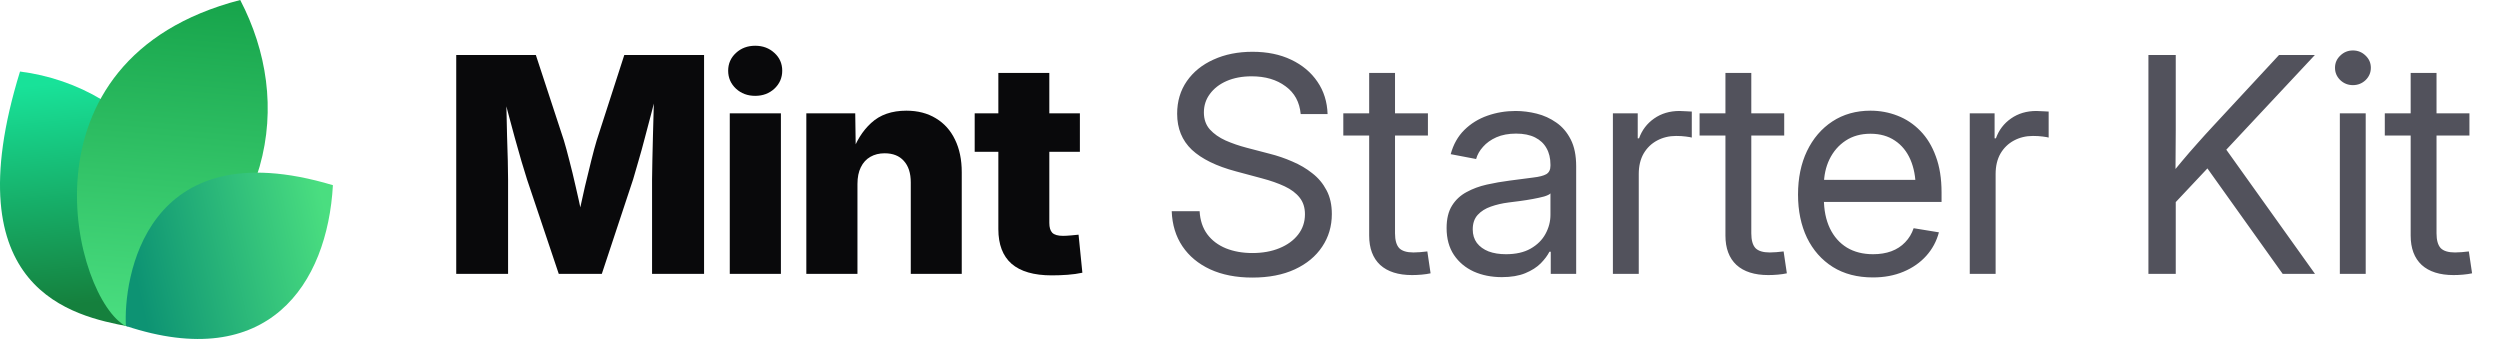
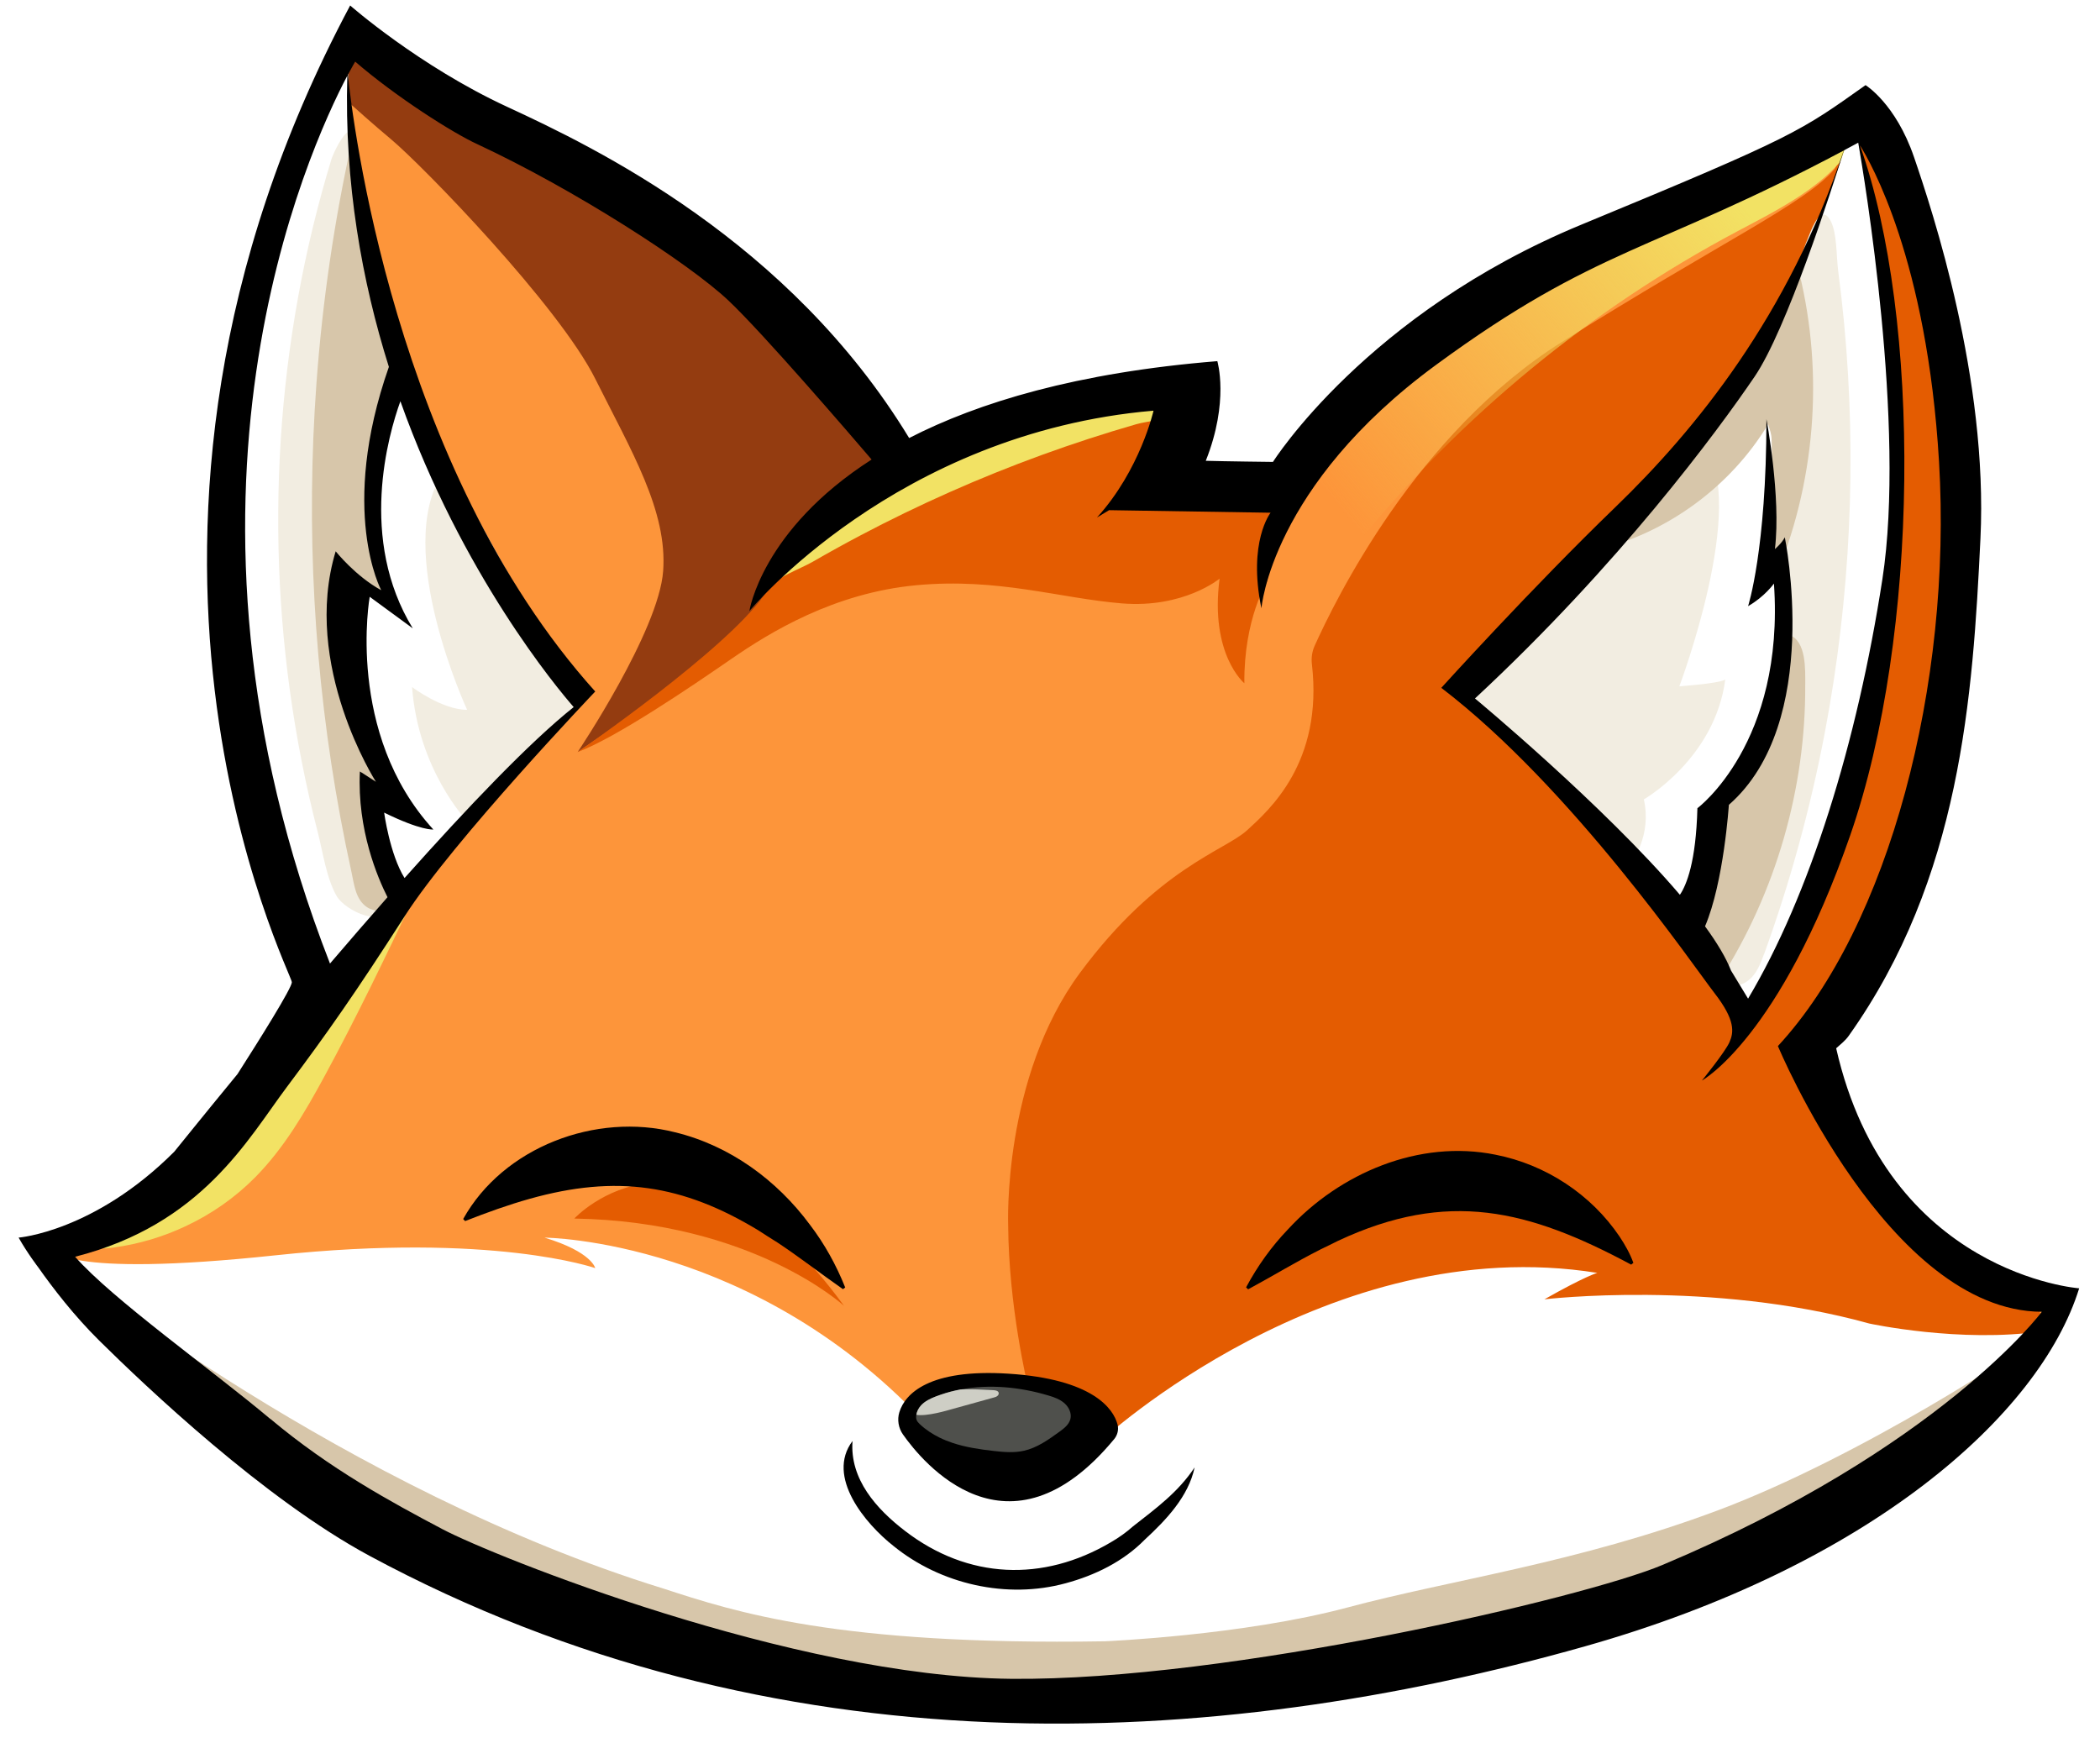
- <svg xmlns="http://www.w3.org/2000/svg" width="177" height="24" viewBox="0 0 177 24" fill="none">
-   <path d="M9.061 23.108C5.268 22.377 -3.391 20.627 1.417 5.064C9.634 6.099 16.973 14.064 9.061 23.108Z" fill="url(#paint0_linear_17557_2020)" />
-   <path d="M8.919 23.094C5.276 21.222 0.784 4.209 17.007 0C20.757 7.193 19.621 16.545 8.919 23.094Z" fill="url(#paint1_linear_17557_2020)" />
-   <path d="M8.914 23.079C8.735 19.882 10.159 9.085 23.57 13.111C23.181 20.123 18.984 26.418 8.914 23.079Z" fill="url(#paint2_linear_17557_2020)" />
-   <path d="M32.301 19.392V3.894H37.938L39.925 9.948C40.036 10.315 40.164 10.787 40.31 11.362C40.462 11.938 40.611 12.552 40.757 13.204C40.91 13.855 41.048 14.483 41.173 15.086C41.305 15.682 41.412 16.192 41.495 16.615H40.695C40.771 16.192 40.871 15.682 40.996 15.086C41.128 14.49 41.267 13.866 41.412 13.214C41.565 12.562 41.714 11.948 41.86 11.373C42.005 10.79 42.133 10.315 42.244 9.948L44.2 3.894H49.848V19.392H46.166V12.704C46.166 12.357 46.173 11.917 46.187 11.383C46.2 10.849 46.214 10.27 46.228 9.646C46.249 9.022 46.266 8.391 46.28 7.753C46.301 7.115 46.311 6.519 46.311 5.964H46.623C46.485 6.561 46.332 7.181 46.166 7.826C45.999 8.471 45.833 9.102 45.666 9.719C45.507 10.336 45.351 10.901 45.198 11.414C45.053 11.928 44.928 12.357 44.824 12.704L42.608 19.392H39.561L37.314 12.704C37.203 12.357 37.072 11.928 36.919 11.414C36.773 10.901 36.614 10.34 36.441 9.729C36.274 9.112 36.104 8.481 35.931 7.836C35.764 7.192 35.608 6.567 35.463 5.964H35.827C35.834 6.512 35.844 7.105 35.858 7.743C35.872 8.374 35.886 9.005 35.9 9.636C35.92 10.26 35.938 10.839 35.952 11.373C35.965 11.907 35.972 12.351 35.972 12.704V19.392H32.301ZM51.668 19.392V8.024H55.288V19.392H51.668ZM53.468 6.786C52.927 6.786 52.473 6.616 52.105 6.276C51.738 5.93 51.554 5.507 51.554 5.007C51.554 4.508 51.738 4.088 52.105 3.749C52.473 3.409 52.927 3.239 53.468 3.239C54.009 3.239 54.463 3.409 54.83 3.749C55.198 4.082 55.382 4.501 55.382 5.007C55.382 5.507 55.198 5.93 54.83 6.276C54.463 6.616 54.009 6.786 53.468 6.786ZM60.708 13.027V19.392H57.088V8.024H60.551L60.593 10.967H60.281C60.593 10.024 61.061 9.268 61.685 8.7C62.309 8.124 63.138 7.836 64.171 7.836C64.975 7.836 65.672 8.017 66.262 8.377C66.851 8.731 67.302 9.234 67.614 9.885C67.933 10.537 68.092 11.307 68.092 12.194V19.392H64.483V12.912C64.483 12.26 64.32 11.754 63.994 11.394C63.675 11.033 63.221 10.853 62.632 10.853C62.25 10.853 61.914 10.936 61.623 11.102C61.332 11.269 61.106 11.515 60.947 11.841C60.787 12.16 60.708 12.555 60.708 13.027ZM76.456 8.024V10.749H69.008V8.024H76.456ZM70.683 5.163H74.292V15.783C74.292 16.102 74.361 16.334 74.5 16.48C74.646 16.625 74.899 16.698 75.259 16.698C75.405 16.698 75.596 16.688 75.831 16.667C76.074 16.646 76.251 16.629 76.362 16.615L76.632 19.309C76.313 19.378 75.963 19.427 75.582 19.455C75.207 19.482 74.836 19.496 74.469 19.496C73.2 19.496 72.25 19.222 71.619 18.674C70.995 18.127 70.683 17.308 70.683 16.22V5.163Z" fill="#09090B" />
-   <path d="M88.667 19.652C87.523 19.652 86.528 19.458 85.682 19.07C84.843 18.681 84.188 18.137 83.716 17.437C83.245 16.736 82.992 15.908 82.957 14.951H84.933C84.968 15.596 85.148 16.14 85.474 16.584C85.8 17.021 86.24 17.354 86.795 17.582C87.35 17.804 87.974 17.915 88.667 17.915C89.388 17.915 90.026 17.801 90.581 17.572C91.143 17.343 91.583 17.024 91.902 16.615C92.228 16.199 92.391 15.717 92.391 15.169C92.391 14.698 92.266 14.306 92.017 13.994C91.767 13.675 91.413 13.408 90.956 13.193C90.498 12.978 89.954 12.787 89.323 12.621L87.502 12.132C86.123 11.765 85.082 11.255 84.382 10.603C83.689 9.944 83.342 9.095 83.342 8.055C83.342 7.174 83.571 6.404 84.028 5.746C84.486 5.087 85.117 4.577 85.921 4.217C86.726 3.849 87.645 3.666 88.678 3.666C89.718 3.666 90.63 3.853 91.413 4.227C92.204 4.602 92.824 5.122 93.275 5.787C93.726 6.446 93.965 7.209 93.993 8.076H92.089C92.013 7.23 91.656 6.574 91.018 6.11C90.387 5.638 89.586 5.403 88.615 5.403C87.95 5.403 87.36 5.513 86.847 5.735C86.341 5.957 85.946 6.262 85.661 6.651C85.377 7.032 85.235 7.469 85.235 7.961C85.235 8.447 85.377 8.849 85.661 9.168C85.946 9.48 86.317 9.74 86.774 9.948C87.232 10.149 87.724 10.319 88.251 10.457L89.884 10.884C90.439 11.023 90.977 11.206 91.496 11.435C92.023 11.657 92.495 11.934 92.911 12.267C93.334 12.593 93.67 12.995 93.92 13.474C94.17 13.945 94.294 14.504 94.294 15.149C94.294 16.015 94.066 16.788 93.608 17.468C93.157 18.148 92.512 18.681 91.673 19.07C90.834 19.458 89.832 19.652 88.667 19.652ZM101.097 8.024V9.594H95.106V8.024H101.097ZM96.937 5.163H98.767V16.521C98.767 17 98.865 17.347 99.059 17.562C99.26 17.77 99.6 17.874 100.078 17.874C100.21 17.874 100.366 17.867 100.546 17.853C100.733 17.832 100.903 17.815 101.056 17.801L101.285 19.351C101.097 19.392 100.886 19.423 100.65 19.444C100.414 19.465 100.189 19.475 99.974 19.475C98.996 19.475 98.244 19.236 97.717 18.758C97.197 18.272 96.937 17.579 96.937 16.677V5.163ZM106.33 19.621C105.595 19.621 104.932 19.489 104.343 19.226C103.754 18.955 103.285 18.564 102.939 18.05C102.592 17.53 102.419 16.896 102.419 16.147C102.419 15.495 102.547 14.965 102.804 14.556C103.06 14.146 103.403 13.828 103.833 13.599C104.263 13.363 104.742 13.186 105.269 13.068C105.796 12.95 106.333 12.857 106.881 12.787C107.574 12.69 108.132 12.617 108.555 12.569C108.978 12.52 109.287 12.441 109.481 12.33C109.675 12.212 109.772 12.014 109.772 11.737V11.654C109.772 11.203 109.679 10.815 109.492 10.489C109.311 10.163 109.041 9.91 108.68 9.729C108.32 9.549 107.872 9.459 107.338 9.459C106.805 9.459 106.34 9.546 105.945 9.719C105.556 9.892 105.241 10.118 104.998 10.395C104.755 10.665 104.593 10.953 104.509 11.258L102.71 10.915C102.897 10.222 103.22 9.65 103.677 9.199C104.135 8.748 104.679 8.412 105.31 8.19C105.941 7.968 106.607 7.857 107.307 7.857C107.8 7.857 108.295 7.92 108.795 8.044C109.301 8.169 109.765 8.381 110.188 8.679C110.611 8.97 110.951 9.369 111.208 9.875C111.464 10.374 111.593 11.005 111.593 11.768V19.392H109.793V17.822H109.7C109.568 18.085 109.363 18.359 109.086 18.643C108.809 18.921 108.444 19.153 107.994 19.34C107.543 19.527 106.988 19.621 106.33 19.621ZM106.621 17.998C107.321 17.998 107.904 17.867 108.368 17.603C108.84 17.333 109.19 16.986 109.419 16.563C109.654 16.133 109.772 15.682 109.772 15.211V13.692C109.703 13.769 109.554 13.841 109.325 13.911C109.096 13.973 108.829 14.032 108.524 14.088C108.226 14.143 107.921 14.192 107.609 14.233C107.304 14.275 107.033 14.309 106.798 14.337C106.354 14.393 105.938 14.49 105.549 14.628C105.168 14.76 104.86 14.954 104.624 15.211C104.388 15.467 104.27 15.811 104.27 16.241C104.27 16.615 104.367 16.934 104.561 17.198C104.762 17.461 105.04 17.662 105.393 17.801C105.747 17.933 106.156 17.998 106.621 17.998ZM114.193 19.392V8.024H115.951V9.792H116.045C116.253 9.209 116.61 8.741 117.116 8.388C117.622 8.034 118.219 7.857 118.905 7.857C119.058 7.857 119.217 7.864 119.384 7.878C119.55 7.885 119.682 7.892 119.779 7.899V9.74C119.716 9.719 119.578 9.695 119.363 9.667C119.155 9.639 118.922 9.625 118.666 9.625C118.174 9.625 117.726 9.733 117.324 9.948C116.922 10.163 116.603 10.471 116.367 10.874C116.138 11.276 116.024 11.758 116.024 12.319V19.392H114.193ZM126.322 8.024V9.594H120.33V8.024H126.322ZM122.161 5.163H123.992V16.521C123.992 17 124.089 17.347 124.283 17.562C124.484 17.77 124.824 17.874 125.302 17.874C125.434 17.874 125.59 17.867 125.77 17.853C125.958 17.832 126.127 17.815 126.28 17.801L126.509 19.351C126.322 19.392 126.11 19.423 125.874 19.444C125.639 19.465 125.413 19.475 125.198 19.475C124.221 19.475 123.468 19.236 122.941 18.758C122.421 18.272 122.161 17.579 122.161 16.677V5.163ZM132.604 19.642C131.502 19.642 130.555 19.396 129.765 18.903C128.974 18.404 128.364 17.714 127.934 16.834C127.511 15.946 127.3 14.927 127.3 13.775C127.3 12.611 127.511 11.584 127.934 10.697C128.364 9.802 128.964 9.102 129.734 8.596C130.51 8.089 131.408 7.836 132.428 7.836C133.1 7.836 133.738 7.954 134.341 8.19C134.952 8.426 135.489 8.783 135.954 9.261C136.425 9.74 136.793 10.343 137.056 11.071C137.327 11.792 137.462 12.645 137.462 13.63V14.296H128.433V12.735H136.463L135.631 13.297C135.631 12.541 135.506 11.876 135.257 11.3C135.007 10.725 134.643 10.277 134.165 9.958C133.686 9.632 133.107 9.469 132.428 9.469C131.748 9.469 131.162 9.632 130.67 9.958C130.177 10.284 129.796 10.725 129.526 11.279C129.262 11.827 129.13 12.441 129.13 13.12V14.046C129.13 14.864 129.273 15.572 129.557 16.168C129.841 16.757 130.243 17.211 130.763 17.53C131.283 17.842 131.901 17.998 132.615 17.998C133.093 17.998 133.523 17.929 133.905 17.79C134.293 17.645 134.619 17.433 134.882 17.156C135.153 16.879 135.354 16.546 135.486 16.157L137.275 16.449C137.108 17.08 136.81 17.634 136.38 18.113C135.95 18.591 135.413 18.966 134.768 19.236C134.123 19.507 133.402 19.642 132.604 19.642ZM139.459 19.392V8.024H141.217V9.792H141.311C141.519 9.209 141.876 8.741 142.382 8.388C142.888 8.034 143.485 7.857 144.171 7.857C144.324 7.857 144.483 7.864 144.649 7.878C144.816 7.885 144.948 7.892 145.045 7.899V9.74C144.982 9.719 144.844 9.695 144.629 9.667C144.421 9.639 144.188 9.625 143.932 9.625C143.439 9.625 142.992 9.733 142.59 9.948C142.188 10.163 141.869 10.471 141.633 10.874C141.404 11.276 141.29 11.758 141.29 12.319V19.392H139.459ZM153.429 14.961V12.715C153.783 12.257 154.136 11.82 154.49 11.404C154.844 10.981 155.204 10.565 155.572 10.156C155.939 9.74 156.314 9.327 156.695 8.918L161.355 3.894H163.893L157.277 10.967H157.184L153.429 14.961ZM152.108 19.392V3.894H154.043V9.241L154.022 12.559L154.043 13.505V19.392H152.108ZM161.615 19.392L155.967 11.477L157.173 9.969L163.903 19.392H161.615ZM165.661 19.392V8.024H167.492V19.392H165.661ZM166.587 6.027C166.24 6.027 165.942 5.909 165.692 5.673C165.443 5.43 165.318 5.139 165.318 4.799C165.318 4.459 165.443 4.172 165.692 3.936C165.942 3.693 166.24 3.572 166.587 3.572C166.934 3.572 167.232 3.693 167.482 3.936C167.731 4.172 167.856 4.459 167.856 4.799C167.856 5.139 167.731 5.43 167.482 5.673C167.232 5.909 166.934 6.027 166.587 6.027ZM174.836 8.024V9.594H168.844V8.024H174.836ZM170.675 5.163H172.506V16.521C172.506 17 172.603 17.347 172.797 17.562C172.998 17.77 173.338 17.874 173.816 17.874C173.948 17.874 174.104 17.867 174.284 17.853C174.472 17.832 174.641 17.815 174.794 17.801L175.023 19.351C174.836 19.392 174.624 19.423 174.388 19.444C174.153 19.465 173.927 19.475 173.712 19.475C172.735 19.475 171.982 19.236 171.455 18.758C170.935 18.272 170.675 17.579 170.675 16.677V5.163Z" fill="#52525C" />
+ <svg xmlns="http://www.w3.org/2000/svg" viewBox="140.755 -276.202 567.349 470.779" style="max-height: 500px" width="567.349" height="470.779">
  <defs>
-     <linearGradient id="paint0_linear_17557_2020" x1="3.776" y1="5.916" x2="5.232" y2="21.559" gradientUnits="userSpaceOnUse">
-       <stop stop-color="#18E299" />
-       <stop offset="1" stop-color="#15803D" />
-     </linearGradient>
-     <linearGradient id="paint1_linear_17557_2020" x1="12.171" y1="-0.718" x2="10.19" y2="22.983" gradientUnits="userSpaceOnUse">
-       <stop stop-color="#16A34A" />
-       <stop offset="1" stop-color="#4ADE80" />
-     </linearGradient>
-     <linearGradient id="paint2_linear_17557_2020" x1="23.133" y1="15.353" x2="9.338" y2="18.52" gradientUnits="userSpaceOnUse">
-       <stop stop-color="#4ADE80" />
-       <stop offset="1" stop-color="#0D9373" />
+     <linearGradient id="Gradiente_sem_nome_9" data-name="Gradiente sem nome 9" x1="604.58" y1="298.81" x2="721.19" y2="201.23" gradientUnits="userSpaceOnUse">
+       <stop offset="0.1" stop-color="#f2e264" stop-opacity="0" />
+       <stop offset="1" stop-color="#f2e264" />
    </linearGradient>
  </defs>
+   <g transform="matrix(1, 0, 0, 1, -114.7739, -428.9913)">
+     <path style="fill: rgb(253, 149, 58); stroke-width: 0px;" class="cls-3" d="m809.92,514.53s-9.23,19.04-41.21,20.82c-31.98,1.78-76,6.03-92.66,5.69-16.66-.34-73.12,6.74-76.12,8.85-3.01,2.11-33.95,7.32-45.25,10.96-11.3,3.64-36.42,11.79-54.8,8.61-18.38-3.18-38.61-2.14-52.89-8.61s-54.5-24.32-66.52-27.3c-12.02-2.97-43.47-7.04-57.23-9.85s-44.92-18.12-44.92-18.12l-9.46-15.64,27.9-14.4s33.32-36.59,34.51-38.38,35.83-43.92,35.83-43.92l15.71-21.13,29.04-28.2.24-4.33s-8.33-10.31-10.91-14.28c-2.58-3.97-19.44-24.99-23.2-36.29-3.77-11.3-11.63-34.47-13.29-38.79-1.66-4.32-11.35-29.02-11.85-35.29s-1.56-12.16-1.92-15.88c-.36-3.72-1.45-29.18-1.45-29.18l3.22-6.85,18.44,9.52,69.76,44.18,49.98,52.8,8.63,9.37s30.34-14.28,41.8-16.66,13.09-2.68,13.09-2.68c0,0,4.16-.3,13.09-1.04,8.92-.74,8.03,16.21,4.76,22.16-3.27,5.95,17.85,5.5,17.85,5.5l13.98-6.4s33.02-35.55,52.21-44.33,63.51-31.68,70.21-34.21c6.69-2.53,24.69-12.89,26.18-13.59s4.31-10.07,11.3,2.43c6.99,12.49,13.24,35.25,13.39,35.7s9.37,76.01,9.37,76.01c0,0-3.12,24.44-6.4,39.67s-12.94,54.94-16.06,62.67c-3.12,7.73-6.54,15.69-11.6,22.87-5.06,7.18-9.37,13.13-4.76,26.22,4.61,13.09,21.47,32.72,28.66,38.23,7.19,5.5,16.86,8.63,22.81,11.01,5.95,2.38,12.72,1.61,12.72,1.61l-2.16,10.44Z" />
+     <path style="fill: rgb(228, 92, 1); stroke-width: 0px;" class="cls-1" d="M 534.34 531.47 C 534.13 531 533.98 530.51 533.85 530.01 C 532.82 525.84 528.07 505.52 527.9 483.79 C 527.9 483.79 526.32 443.93 547.34 415.57 C 568.36 387.21 586.41 382.65 592.46 377.09 C 598.33 371.7 613.06 358.85 609.96 332.21 C 609.76 330.51 610.01 328.78 610.72 327.22 C 616.1 315.32 638.04 269.97 677.45 245.21 C 720.68 218.04 743.29 207.73 751.23 198.41 C 751.48 198.12 754.09 191.77 754.32 191.49 C 758.65 186.25 764.57 193.17 767.61 199.26 C 772.86 209.79 778.91 223.73 779.89 233.71 C 781.67 251.86 791.49 302.03 783.46 336.29 C 775.82 368.89 761.17 411.41 746.44 433.91 C 745.02 436.08 744.54 438.73 745.15 441.25 C 748.91 456.91 758.11 488.03 798.93 500.5 C 799.56 500.69 800.18 500.93 800.76 501.25 C 800.98 501.37 801.26 501.51 801.6 501.66 C 806.98 504.07 808.72 510.86 805.3 515.66 C 795.34 529.62 768.683 546.189 752.813 557.149 C 752.063 557.669 754.253 560.442 753.383 560.712 C 734.883 566.542 637.95 596.36 614.78 599.83 C 591.2 603.37 545.22 556.47 534.35 531.5 L 534.34 531.47 Z" />
+     <path style="fill: rgb(228, 92, 1); stroke-width: 0px;" class="cls-1" d="m483.57,505.6s-24.69-22.81-72.88-23.6c0,0,30.94-33.72,72.88,23.6Z" />
+     <path style="fill: rgb(148, 60, 16); stroke-width: 0px;" class="cls-16" d="m341.08,172.49s11.01,10.34,19.93,17.78c8.92,7.44,45.52,45.22,55.33,64.85,9.82,19.63,19.54,35.7,18.35,51.96s-23.1,48.89-23.1,48.89l94.11-64.59-18.44-29.32-54.54-51.76-69.22-37.81-14.22-9.2-8.19,9.2" />
+     <path style="fill: rgb(228, 92, 1); stroke-width: 0px;" class="cls-1" d="m597.81,310.05s-6.25,9.92-6.1,27.33c0,0-9.37-7.73-6.69-28.26,0,0-9.67,8.03-26.33,6.69-16.66-1.34-33.47-6.99-55.63-4.91-22.16,2.08-39.42,12.64-49.98,19.93-10.56,7.29-31.09,21.27-41.5,25.14,0,0,40-27.46,50.49-42.54,10.49-15.07,37.46-49.19,96.17-55.14l22.21-.1-11.7,25.68,34.71-.4-5.65,26.57" />
+     <path style="fill: rgb(242, 226, 100); stroke-width: 0px;" class="cls-11" d="m324.43,470.9c7.75-7.83,13.4-17.46,18.66-27.14,8.77-16.13,16.69-32.71,24.61-49.27-20.31,16.62-32.41,41.09-49.86,60.69-9.45,10.61-20.5,19.78-32.65,27.13-2.05,1.24-5.81,2.27-5.26,5.24.59,3.17,4.09,2.58,6.38,2.27,6.75-.93,13.36-2.9,19.52-5.82,6.89-3.25,13.23-7.68,18.59-13.09Z" />
+     <path style="fill: rgb(242, 226, 100); stroke-width: 0px;" class="cls-11" d="m462.39,312.23c9.88-16.88,25.42-30.03,42.83-38.95,17.41-8.92,36.66-13.8,56.03-16.46,3.35-.46,6.91-.83,10.01.53,2.82,1.23,5.57,4.41,2.75,6.74-2.49,2.05-8.47,2.43-11.55,3.32-8.59,2.48-17.1,5.25-25.51,8.31-16.81,6.12-33.2,13.4-49.02,21.75-4.35,2.3-8.66,4.68-12.92,7.14-3,1.73-10.91,4.68-12.64,7.62Z" />
+     <path style="fill: url(&quot;#Gradiente_sem_nome_9&quot;); stroke-width: 0px;" class="cls-12" d="m597.87,308.22c3.14,3.76,9.14,3.89,13.51,1.68,4.37-2.22,7.52-6.21,10.61-10.01,28.19-34.68,63.4-63.64,102.88-84.59,12.92-6.86,27.3-13.88,33.32-27.21-27.86,9.81-55.88,19.69-81.67,34.1-14.91,8.33-28.98,18.16-41.96,29.26-11.36,9.71-26.04,21.51-32.89,35.04-3.03,5.98-8.97,15.51-3.79,21.72Z" />
+     <path style="fill: rgb(255, 255, 255); stroke-width: 0px;" class="cls-7" d="m269.74,490.26s1.73,7.91,60.33,1.66c58.61-6.25,86.27,3.47,86.27,3.47,0,0-.89-4.36-13.68-8.23,0,0,57.42.3,104.12,51.47l46.11,3.47s61.58-57.02,134.17-45.42c0,0-3.27.89-14.28,7.14,0,0,44.92-5.35,87.76,6.54,0,0,24.69,5.35,46.71,2.08,0,0-3.67,13.98-11.21,21.12-7.54,7.14-37.33,27.96-50.59,34.21-13.27,6.25-68,19.83-87.84,24.54-19.83,4.71-65.84,11.45-76.95,13.44-11.11,1.98-42.94,7.24-70.01,3.97-27.07-3.27-91.33-16.36-121.67-27.67-30.34-11.3-78.54-51.17-95.49-65.74-16.96-14.58-23.74-26.05-23.74-26.05Z" />
+     <path style="fill: rgb(255, 255, 255); stroke-width: 0px;" class="cls-7" d="m412.87,339.6s-58.35-83.06-62.47-146.17l-1.13-28.36s-17.41,35-20.39,48.69c-2.97,13.68-9.82,62.47-9.82,77.35s-2.97,40.85,0,53.45c2.97,12.59,16.36,60.11,19.39,69.12,3.03,9.01,12.15,0,12.15,0l30.64-37.93,28.86-30.34,2.33-3.07.45-2.73Z" />
+     <path style="fill: rgb(255, 255, 255); stroke-width: 0px;" class="cls-7" d="m649.77,340.79s24.99,22.41,27.77,25.68,19.73,23.1,23.2,27.37c3.47,4.26,14.68,16.66,15.37,17.45.69.79,10.71,15.07,11.3,15.57s2.58.3,6.64-7.73c4.07-8.03,11.8-24.89,12.4-26.48.59-1.59,12-30.64,12.49-34.51.5-3.87,3.87-22.11,4.36-24.79s3.17-21.02,3.57-26.18c.4-5.16,1.19-12.1,1.49-18.05.3-5.95.59-12.49,0-16.56-.59-4.07-.99-15.67-1.09-20.13-.1-4.46-1.19-14.78-1.59-16.86-.4-2.08-1.49-12.99-1.88-14.97-.4-1.98-4.17-21.62-4.26-22.71-.09-1.09-2.97-10.21-2.97-10.21l-2.48,4.96-7.93,22.31s-10.11,24-12.1,27.47c-1.98,3.47-4.86,8.83-8.13,12.99-3.27,4.16-24.59,28.46-27.17,31.63-2.58,3.17-12.89,14.68-15.77,17.06-2.88,2.38-33.22,36.69-33.22,36.69Z" />
+     <path style="fill: rgb(242, 237, 225); stroke-width: 0px;" class="cls-8" d="m715.91,273.38l-66.14,65.23,6.64,7.34,40.06,39.47s5.35-6.94,3.17-16.66c0,0,19.24-11.01,22.01-32.48,0,0,.34.94-12.42,1.93,0,0,18.76-49.74,6.66-64.83" />
+     <path style="fill: rgb(215, 198, 170); stroke-width: 0px;" class="cls-14" d="m806.35,518.89s-34.32,41.65-66.54,53.15c-32.22,11.5-76.45,17.2-92.22,22.28-15.77,5.08-35.53,3.5-47.66,7.46-12.13,3.97-35.65,5.95-42.34,7.14-6.68,1.19-59.33-1.59-59.38-1.59s-1.25-.4-1.25-.4l-51.17-8.53-59.5-21.22-62.5-32.92-50.15-48.89s75.36,60.15,161.04,86.57c19.44,6.35,47.2,15.46,119.39,14.27,0,0,37.29-1.58,65.45-9.12,28.16-7.54,62.17-12.05,100.1-26.25,37.93-14.21,84.07-43.98,90.29-49.9,6.22-5.93-3.57,7.93-3.57,7.93Z" />
+     <path style="fill: rgb(242, 237, 225); stroke-width: 0px;" class="cls-8" d="m344.96,196.12c.55-1.82,3.34-7.82,5.24-7.94,2.31-.14,1.6,6.63,1.86,8.93,1.53,13.29-.54,26.7-2.01,39.99-2.98,26.85-3.52,53.97-1.66,80.92.93,13.54,2.47,27.03,4.62,40.43,1.07,6.7,2.29,13.37,3.67,20.02,1.09,5.28,4.5,12.87,3.95,18.22-.79,7.53-11.89,2.12-14.14-1.8-2.81-4.89-3.74-11.97-5.15-17.41-1.62-6.29-3.06-12.63-4.31-19.01-4.99-25.4-7.04-51.36-6.13-77.23.91-25.86,4.77-51.62,11.61-76.58.78-2.86,1.61-5.71,2.47-8.54Z" />
+     <path style="fill: rgb(215, 198, 170); stroke-width: 0px;" class="cls-14" d="m364.94,395.83c3.12,2.69-6.48,4.52-10.22,2.07-3.19-2.09-3.51-6.25-4.26-9.64-1.06-4.83-2.05-9.68-2.95-14.54-7.19-38.67-9.35-78.26-6.48-117.48,1.62-22.08,4.83-44.04,9.64-65.65,2.87,21.46,7.93,42.61,15.04,63.06,0,0-5.88,9.3-7.53,18.13-1.65,8.83.61,39.27,3.11,43.83,2.5,4.56-12.04-7.93-12.04-7.93,0,0,3.84,47.1,11.41,57.02,7.57,9.92-4.03,4.56-4.03,4.56,0,0,4.5,23.3,8.3,26.57Z" />
+     <path style="fill: rgb(242, 237, 225); stroke-width: 0px;" class="cls-8" d="m732.09,410.58c-.8,2.2-1.65,4.45-3.23,6.18s-4.06,2.83-6.29,2.13c-2.3-.73-3.71-3.19-3.93-5.59-.22-2.41.52-4.79,1.27-7.08,5.62-17.25,12.57-34.17,15.74-52.03,4.3-24.27,1.43-49.15.48-73.78-.67-17.48-.31-35.3,4.22-52.3,1.17-4.4,2.62-8.73,4.4-12.92,1.2-2.83,3.3-6.71,5.37-2.71,1.75,3.4,1.52,9.75,2.03,13.55.61,4.63,1.14,9.28,1.58,13.93,3.5,36.89,1.73,74.27-5.18,110.67-3.87,20.38-9.36,40.46-16.44,59.97Z" />
+     <path style="fill: rgb(215, 198, 170); stroke-width: 0px;" class="cls-14" d="m733.23,267.41c-10.24,16.96-27.5,29.53-46.79,34.08,4.56-5.62,9.13-11.24,13.69-16.86,15.04-18.52,30.17-37.17,41.49-58.17,6.77,27.56,4.32,57.31-6.89,83.39-.19-12.79-.39-25.59-.58-38.38-.02-1.49-.51-2.63-.93-4.06Z" />
+     <path style="fill: rgb(215, 198, 170); stroke-width: 0px;" class="cls-14" d="m743.24,337.71c.17,28.02-7.9,56.03-22.95,79.67-2.27-2.81-4.57-5.66-6.08-8.94-1.52-3.28-2.21-7.09-1.12-10.54.97-3.08,3.24-5.61,4.36-8.64,1.72-4.62.6-9.79,1.22-14.68.9-7.15,5.4-13.24,9.49-19.17,4.09-5.93,8.06-12.59,7.66-19.78-.16-2.91-3-13.34,3.09-11.29,4.7,1.58,4.32,9.57,4.34,13.38Z" />
+     <path style="fill: rgb(242, 237, 225); stroke-width: 0px;" class="cls-8" d="m381.54,374.41s-13.04-13.68-14.68-36c0,0,8.13,6.15,14.87,6.15,0,0-20.14-43.5-6.59-63.93l38.12,61.85-31.73,31.93Z" />
+     <g>
+       <path style="fill: rgb(148, 60, 16); stroke-width: 0px;" class="cls-16" d="m696.55,812.5l-.47,1.42s.58-.51,1.52-1.67c-.68.17-1.05.25-1.05.25Z" />
+     </g>
+     <g>
+       <path style="stroke-width: 0px;" class="cls-2" d="m465.06,488.14c6.22,4.07,12.04,8.65,18.21,12.94l.6-.46c-2.4-6.03-5.58-11.78-9.53-16.95-8.93-12.07-21.65-21.38-36.4-24.97-21.39-5.46-46.42,3.96-57.28,23.43l.53.55c6.08-2.38,11.53-4.35,17.47-6.02,23.33-6.54,41.26-3.94,61.9,8.62.96.66,3.46,2.22,4.49,2.87Z" />
+       <path style="stroke-width: 0px;" class="cls-2" d="m612.29,490.33c1.09-.52,3.74-1.79,4.79-2.34,29.61-13.82,51.3-8.47,79.14,6.46l.59-.48c-.92-2.55-2.25-4.86-3.72-7.09-7.67-11.38-19.94-19.47-33.53-22.13-20.62-4.18-42.06,4.97-55.99,20.09-4.51,4.68-8.33,10.03-11.39,15.75,0,0,.55.53.55.53,6.62-3.56,12.92-7.44,19.57-10.78Z" />
+       <path style="stroke-width: 0px;" class="cls-2" d="m496.92,570.46c12.73,10.35,30.61,14.42,46.52,10.07,7.91-2.13,15.59-5.88,21.38-11.79,5.71-5.27,11.79-11.62,13.45-19.5-4.47,6.73-10.44,11.06-16.64,15.92-1.82,1.62-3.87,3.08-5.99,4.3-18.33,10.82-38.59,9.99-55.57-3.04-7.73-5.92-14.99-13.99-14.22-24.32-7.26,9.65,3.49,22.39,11.07,28.36Z" />
+       <path style="stroke-width: 0px;" class="cls-2" d="M 355.36 573.12 C 464.678 631.992 583.211 625.987 683.707 597.582 C 760.424 575.898 806.608 535.181 817.25 500.85 C 817.25 500.85 765.49 497.08 751.6 436 L 753.39 434.41 C 753.98 433.88 754.52 433.29 754.98 432.65 C 785.27 390.04 788.51 341.07 790.58 298.26 C 792.66 255.12 777.59 209.71 772.63 195.23 C 767.67 180.75 759.54 175.79 759.54 175.79 C 741.89 188.28 740.9 189.47 682.79 213.47 C 624.68 237.47 599.44 277.58 599.44 277.58 C 599.44 277.58 586.2 277.43 581.29 277.28 C 587.69 261.22 584.41 250.36 584.41 250.36 C 546.42 253.43 519.8 261.54 501.15 271.13 C 468.71 217.77 416.29 192.63 392.53 181.64 C 368.73 170.63 350.13 154.27 350.13 154.27 C 273.51 297.96 334.38 415.76 334.38 418.14 C 334.38 419.73 325.55 433.81 319.69 442.97 C 310.13 454.59 303.61 462.73 302.6 463.95 C 280.98 485.57 260.56 487.15 260.56 487.15 C 262.92 491.36 265.87 495.19 265.87 495.19 C 269.76 500.72 275.54 508.25 282.33 514.96 C 294.97 527.45 326.958 557.824 355.36 573.12 Z M 737.72 297.96 C 736.93 299.55 735.05 301.13 735.05 301.13 C 736.75 287.05 732.76 266.03 732.76 266.03 C 732.76 301.33 727.8 316.55 727.8 316.55 C 732.26 314.02 734.79 310.45 734.79 310.45 C 737.76 353.59 714.11 371.14 714.11 371.14 C 713.73 385.58 711.2 391.86 709.38 394.53 C 688.72 370.28 654.02 341.49 654.02 341.49 C 692.99 305.3 719.47 269.4 729.58 254.52 C 738.18 241.87 750.28 204.36 753.7 193.41 C 754.96 192.74 756.24 192.06 757.54 191.35 C 757.54 191.35 757.55 191.37 757.57 191.39 C 759.14 200.41 770.46 267.95 764.09 309.25 C 757.25 353.58 744.46 394.63 727.8 422.59 L 723.19 415 C 721.83 411.5 719.37 407.43 716.17 403.05 C 721.26 391.12 722.61 370.23 722.61 370.23 C 748.06 347.98 737.72 297.94 737.72 297.94 L 737.72 297.96 Z M 349.36 173.26 C 348.52 202.27 353.32 228.82 360.59 251.91 C 346.95 290.76 358.52 312.24 358.52 312.24 C 351.58 308.47 346.22 301.73 346.22 301.73 C 336.9 332.47 357.09 364 357.09 364 C 354.08 362.02 352.76 361.22 352.76 361.22 C 351.99 377 357.62 390.06 360.22 395.18 C 354.95 401.17 349.72 407.21 344.68 413.11 C 295.64 287.36 338.95 192.96 349.36 173.25 L 349.36 173.26 Z M 364.82 390 C 360.84 383.61 359.31 372.33 359.31 372.33 C 369.42 377.29 372.6 376.89 372.6 376.89 C 348.8 350.91 355.41 314.02 355.41 314.02 L 367.05 322.55 C 352.31 298.48 360.42 270.28 363.7 261.19 C 380.38 308.05 406.11 338.77 410.52 343.82 C 398.67 353.25 381.76 370.99 364.83 390 L 364.82 390 Z M 328.57 536.15 C 312.51 522.66 285.93 503.82 275.82 492.32 C 310.13 483.59 322.43 460.59 333.14 446.31 C 343.85 432.03 351.78 420.73 364.87 400.3 C 377.96 379.87 416.34 339.61 416.34 339.61 C 361.79 278.96 350.68 184.46 349.52 172.98 C 350.76 170.65 351.49 169.44 351.49 169.44 C 362.5 178.96 377.97 188.78 384.51 191.75 C 410.69 203.95 441.63 223.88 452.34 233.99 C 461.81 242.93 485.62 270.64 491.01 276.94 C 461.25 296.02 457.99 317.88 457.99 317.88 C 457.99 317.88 497.56 269.69 567.17 263.74 C 567.17 263.74 563.6 279.71 551.9 292.6 L 555.17 290.62 L 598.8 291.31 C 598.8 291.31 592.6 299.14 596.32 317.14 C 596.32 317.14 598.9 284.07 643.52 251.35 C 687.06 219.42 701.81 221 753.64 193.46 C 738.64 238.09 713.82 268.69 691.92 289.83 C 669.51 311.45 644.92 338.62 644.92 338.62 C 680.22 365.59 713.09 413.83 718.75 421.12 C 724.4 428.41 723.96 431.68 722.77 434.36 C 721.58 437.04 715.33 444.72 715.33 444.72 C 715.33 444.72 736.35 433.22 755.39 378.48 C 774.2 324.39 774.66 238.75 758.02 192.05 C 760.85 196.53 776.15 223.05 779.39 277.53 C 782.96 337.62 765.9 402.97 735.86 435.4 C 735.86 435.4 765.645 507.003 807.16 507.19 C 807.16 507.19 779.822 544.007 704.62 575.61 C 683.601 584.443 587.556 606.927 528.71 606.35 C 469.864 605.773 388.89 573.23 375.01 565.89 C 361.13 558.55 344.67 549.63 328.6 536.14 L 328.57 536.15 Z" />
+     </g>
+     <path style="stroke-width: 0px;" class="cls-2" d="m499.5,540.36c5.12,7.3,28.35,35.89,57.04,1.23.9-1.09,1.26-2.54.92-3.91-1.1-4.33-6.76-12.32-29.49-13.77-21.42-1.37-27.92,5.42-29.46,10.38-.64,2.07-.25,4.31.99,6.08Z" />
+     <path style="fill: rgb(79, 80, 76); stroke-width: 0px;" class="cls-10" d="m544.69,536.24c-.4,1.46-1.7,2.46-2.93,3.35-2.97,2.15-6.05,4.36-9.62,5.15-2.66.59-5.43.36-8.13.05-3.78-.43-7.56-.98-11.17-2.19-1.18-.4-2.34-.86-3.46-1.41-1.95-.96-3.79-2.16-5.37-3.66-.79-.75-1.09-1.29-.94-2.42,0-.03,0-.05.02-.08.07-.44.21-.87.4-1.27.23-.46.52-.9.87-1.28,1.08-1.16,2.57-1.86,4.05-2.43.43-.16.84-.32,1.28-.46,1.77-.61,3.57-1.08,5.41-1.42,7.76-1.46,15.97-.66,23.59,1.61,1.57.46,3.16,1.02,4.39,2.09,1.23,1.07,2.05,2.78,1.62,4.36Z" />
+     <path style="fill: rgb(206, 206, 197); stroke-width: 0px;" class="cls-9" d="m524.95,529.96c-.27.21-.6.3-.92.39-2.12.59-4.25,1.18-6.37,1.77-1.66.46-3.32.92-4.98,1.38-1.08.3-6.73,2.02-9.59,1.52.07-.44.21-.87.4-1.27.23-.46.52-.9.87-1.28,1.08-1.16,2.57-1.86,4.05-2.43.43-.16.84-.32,1.28-.46,1.77-.61,3.57-1.08,5.41-1.42,2.95-.12,5.91.05,8.86.21.56.03,1.24.17,1.38.7.08.33-.11.67-.37.87Z" />
+   </g>
+   <rect x="-114.774" style="fill: none; stroke-width: 0px;" class="cls-4" y="-429.421" width="980" height="980" />
</svg>
